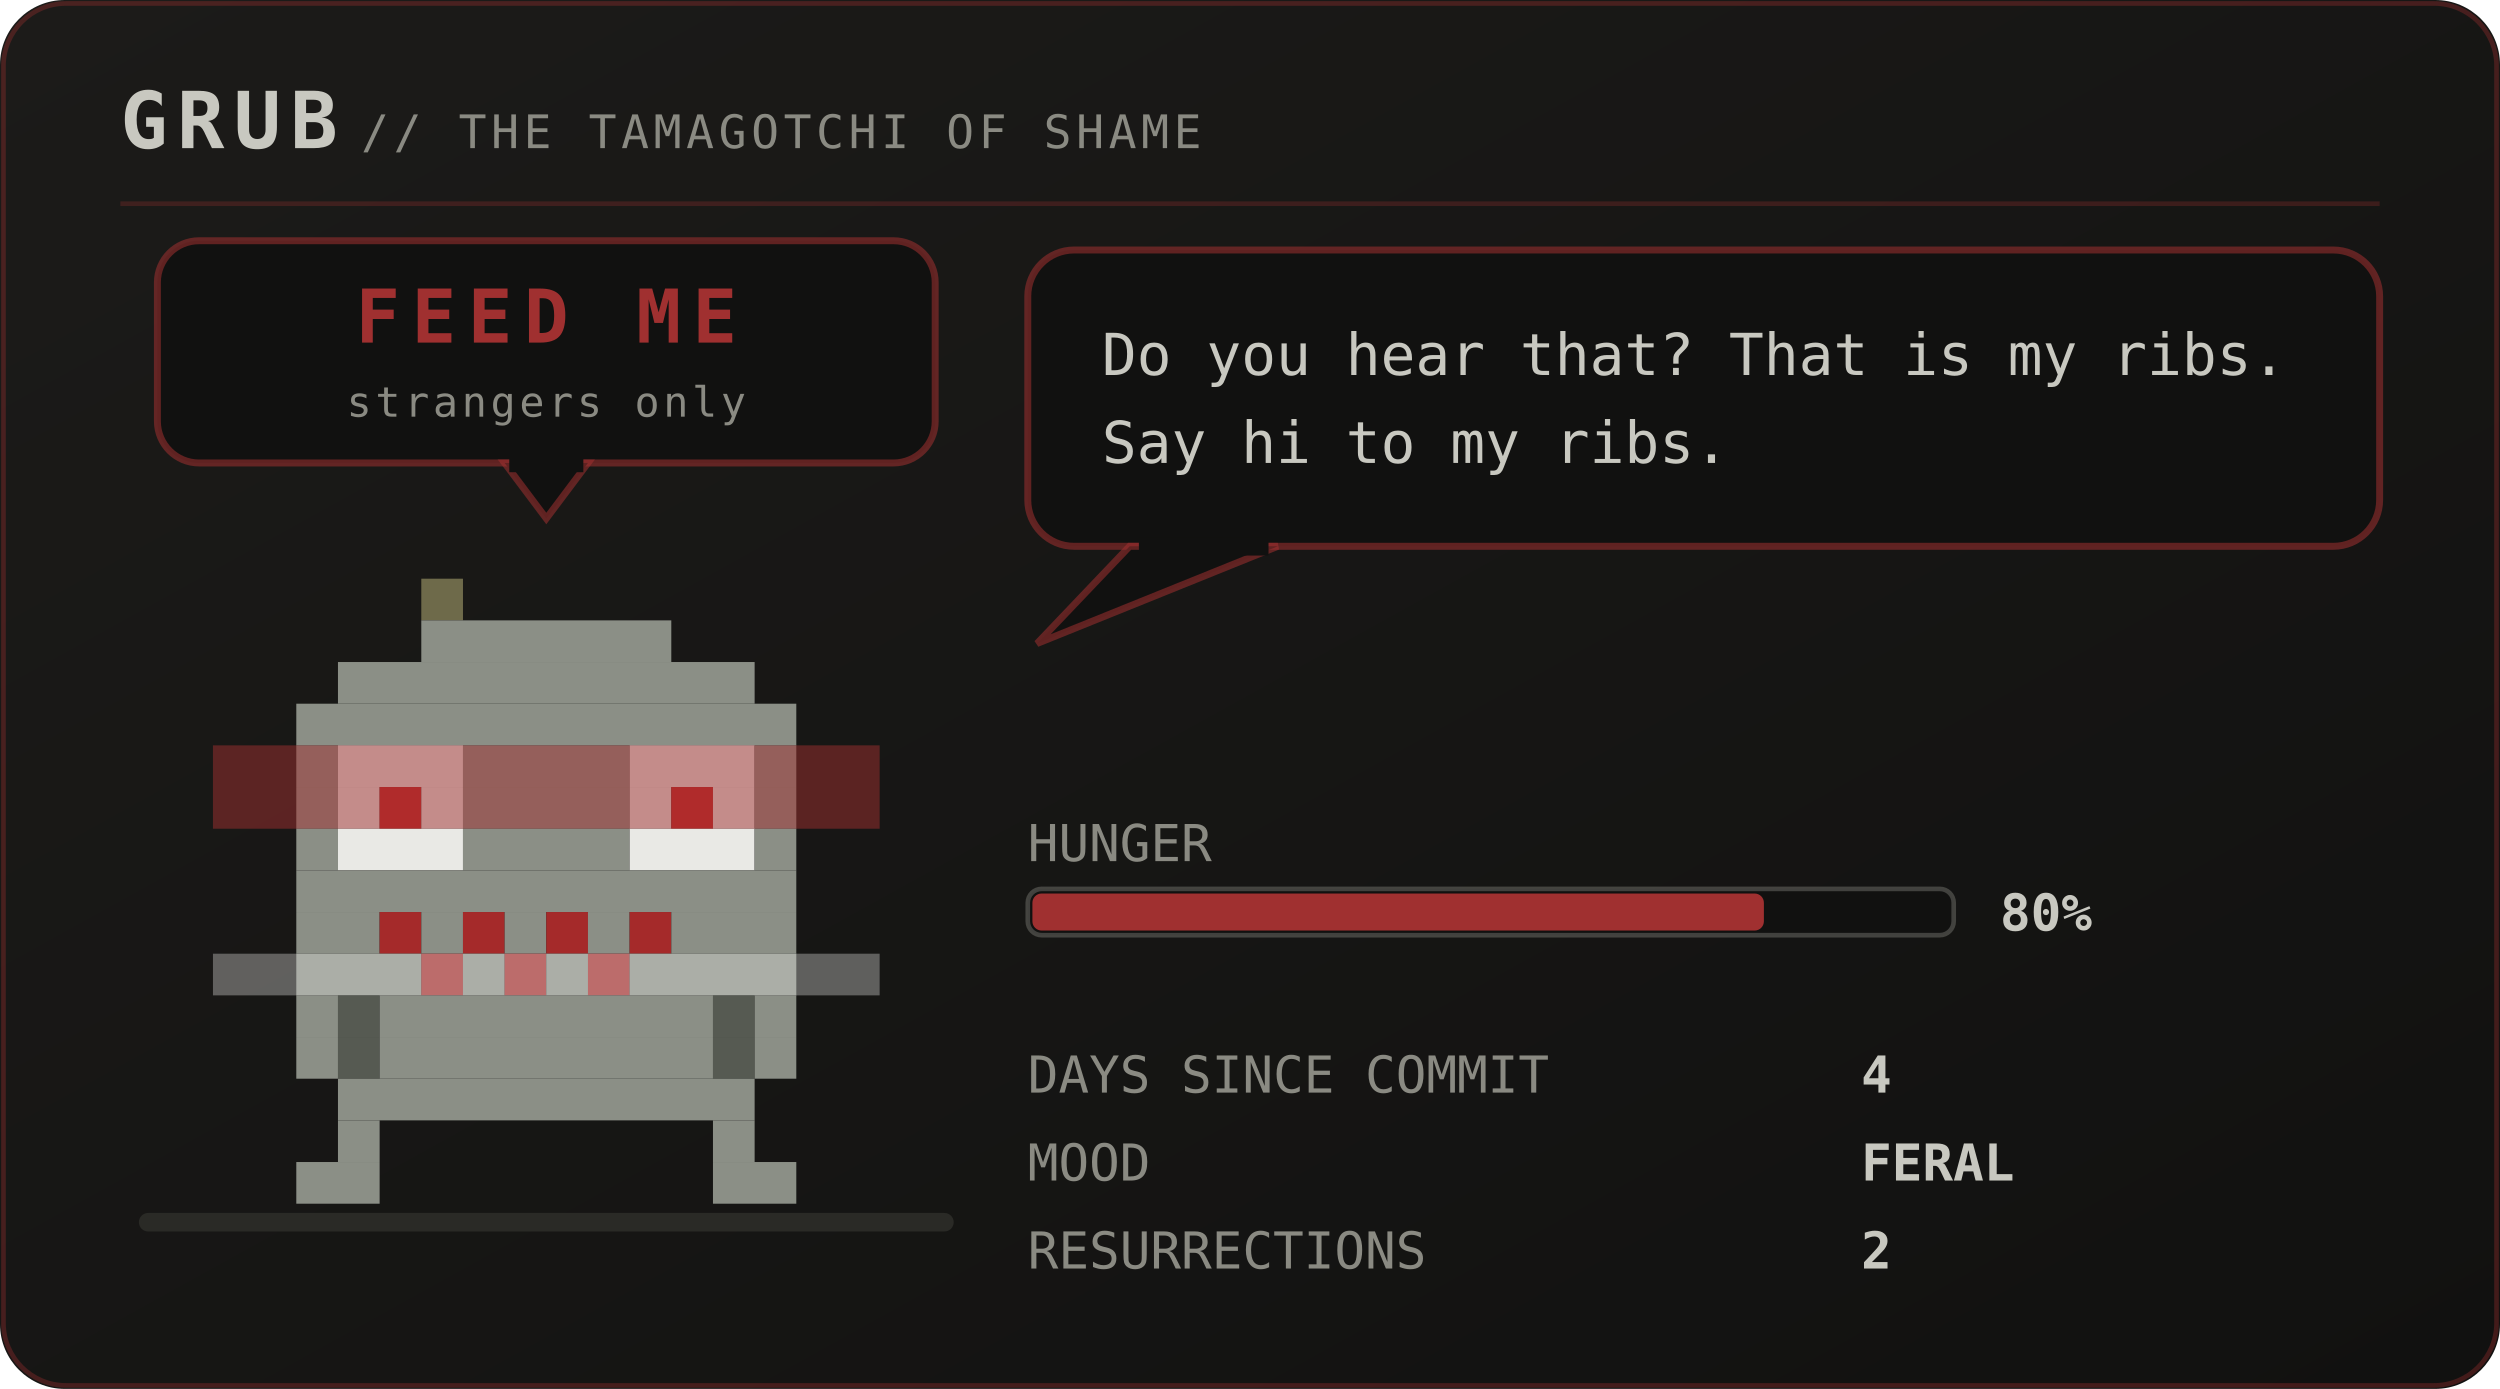
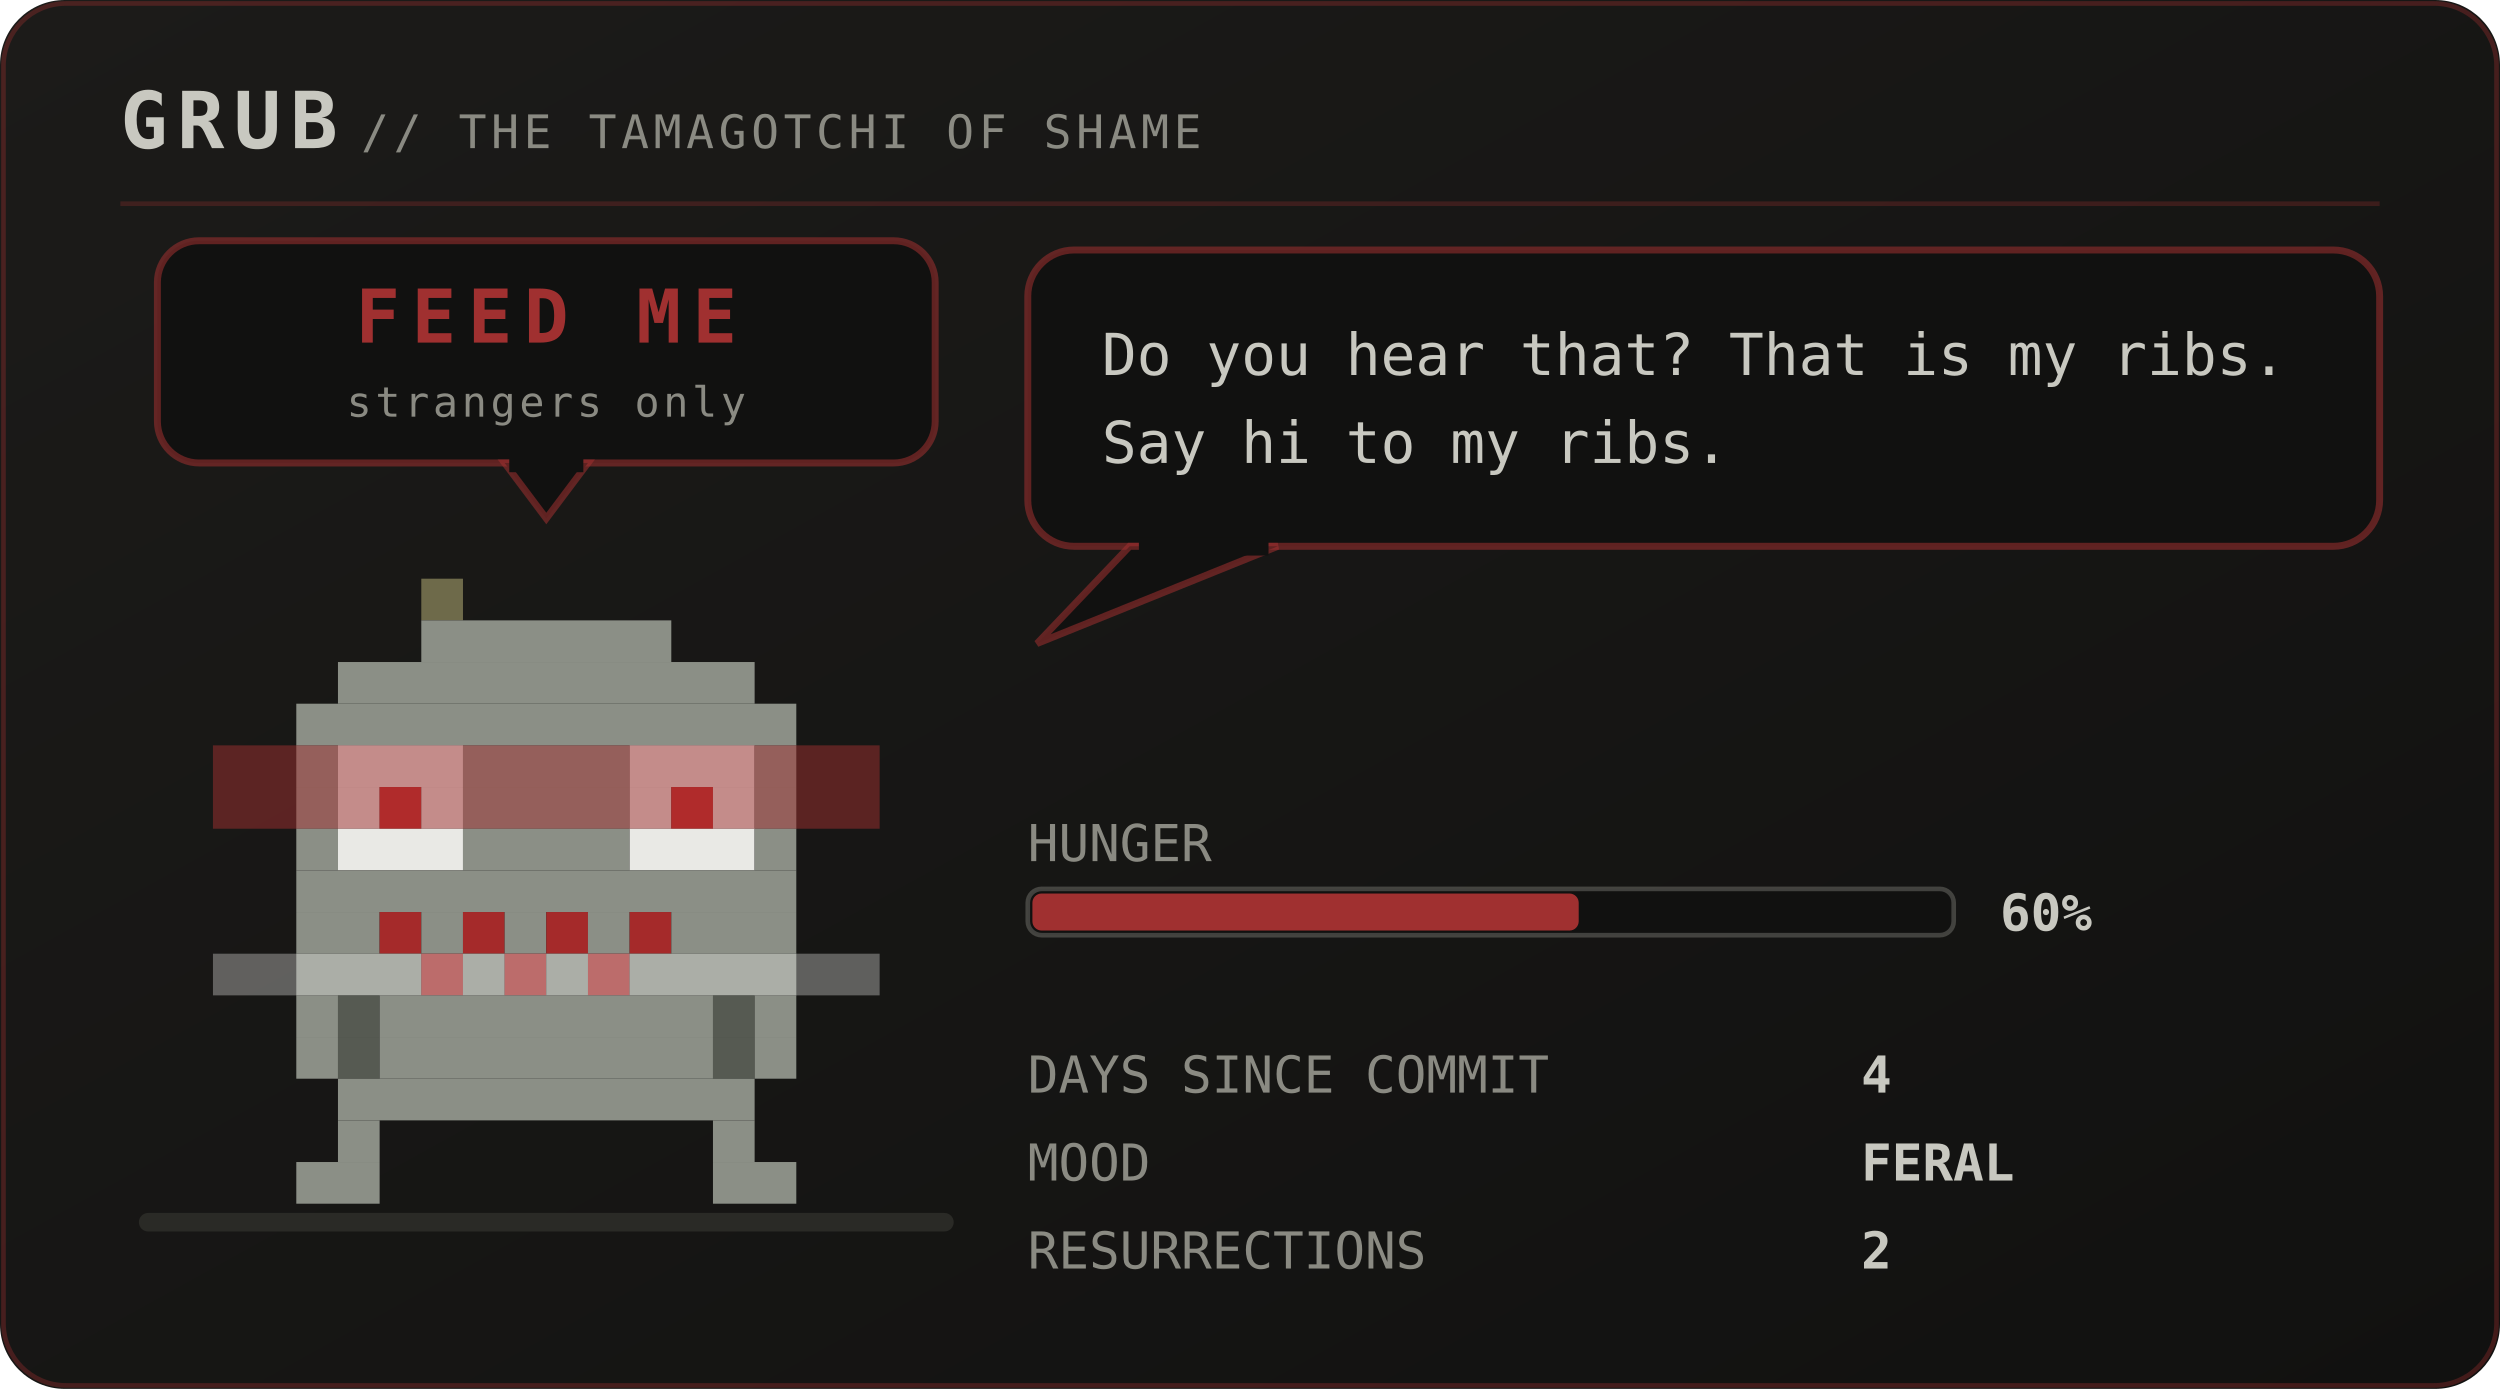
<svg xmlns="http://www.w3.org/2000/svg" viewBox="0 0 540 300" width="540" height="300" role="img" aria-labelledby="pett petd">
  <defs>
    <linearGradient id="petbg" x1="0" y1="0" x2="1" y2="1">
      <stop offset="0" stop-color="#1c1b19" />
      <stop offset="1" stop-color="#111110" />
    </linearGradient>
  </defs>
  <style>
    .mono{font-family:ui-monospace,SFMono-Regular,Menlo,Consolas,"DejaVu Sans Mono",monospace}
    .brand{font-size:17px;font-weight:700;letter-spacing:2px;fill:#c8c8c0}
    .sub{font-size:10px;letter-spacing:1px;fill:#8a8a82}
    .say{font-size:12.5px;fill:#c8c8c0}
    .stat{font-size:11px;fill:#8a8a82}
    .val{font-size:11px;fill:#c8c8c0;font-weight:700}
    .call{font-size:16px;font-weight:700;letter-spacing:2.5px;fill:#a03030}
    .callsub{font-size:9px;letter-spacing:0.8px;fill:#8a8a82}
    .who{font-weight:700;fill:#a03030}
    .lid{opacity:0;animation:blink 1.7s steps(1) infinite}
    .bubble{animation:breathe 5s ease-in-out infinite}
    .meter{animation:meterpulse 2.6s ease-in-out infinite}
    .glitch{animation:tear 1.1s steps(1) infinite}.shell{animation:desat 2.3s ease-in-out infinite}
    
    
    
    .plea{animation:bob 2.1s ease-in-out infinite}
    .beat{animation:beat 2.1s ease-in-out infinite}
    @keyframes bob{0%,100%{transform:translateY(0)}50%{transform:translateY(-5px)}}
    @keyframes beat{0%,100%{opacity:1}50%{opacity:.25}}
    @keyframes blink{0%,93%{opacity:0}94%,97%{opacity:1}98%,100%{opacity:0}}
    @keyframes breathe{0%,100%{opacity:1}50%{opacity:.86}}
    @keyframes meterpulse{0%,100%{opacity:1}50%{opacity:.6}}
    @keyframes tear{0%,100%{opacity:0;transform:translateX(0)}12%{opacity:.55;transform:translateX(-4px)}18%{opacity:0}61%{opacity:.4;transform:translateX(5px)}67%{opacity:0}}
    @keyframes desat{0%,100%{filter:saturate(.35)}50%{filter:saturate(0) contrast(1.25)}}
    @keyframes twinkle{0%,100%{opacity:.25}50%{opacity:1}}
    @keyframes flash{0%{opacity:.8}100%{opacity:0}}
    @keyframes spin{to{transform:rotate(360deg)}}
</style>
  <rect width="540" height="300" rx="14" fill="url(#petbg)" />
  <rect x="0.75" y="0.75" width="538.5" height="298.5" rx="13.5" fill="none" stroke="#a03030" stroke-opacity="0.35" />
  <text class="mono brand" x="26" y="32">GRUB</text>
  <text class="mono sub" x="78" y="32">// THE TAMAGOTCHI OF SHAME</text>
  <line x1="26" y1="44" x2="514" y2="44" stroke="#a03030" stroke-opacity="0.28" />
  <rect x="30" y="262" width="176" height="4" rx="2" fill="#2a2a26" />
  <g class="plea">
    <rect x="34" y="52" width="168" height="48" rx="9" fill="#111110" stroke="#a03030" stroke-opacity="0.55" stroke-width="1.5" />
    <path d="M109 100 L127 100 L118 112 Z" fill="#111110" stroke="#a03030" stroke-opacity="0.55" stroke-width="1.5" />
    <rect x="110" y="98" width="16" height="4" fill="#111110" />
    <text class="mono call" x="118" y="74" text-anchor="middle" font-size="16.0">FEED ME</text>
    <text class="mono callsub beat" x="118" y="90" text-anchor="middle" font-size="9.0">strangers only</text>
  </g>
  <g transform="translate(46 116)">
    <g class="shell">
      <g>
        <g>
          <animateTransform attributeName="transform" type="translate" values="0 0;2 -1;-3 1;0 0;1 2;-1 0;0 0" dur="0.55s" repeatCount="indefinite" calcMode="discrete" additive="sum" />
          <rect x="45" y="9" width="9" height="9" fill="#6e6a4a" />
          <rect x="45" y="18" width="54" height="9" fill="#8b8f86" />
          <rect x="27" y="27" width="90" height="9" fill="#8b8f86" />
          <rect x="18" y="36" width="108" height="9" fill="#8b8f86" />
          <rect x="18" y="45" width="9" height="9" fill="#8b8f86" />
          <rect x="27" y="45" width="27" height="9" fill="#e9e9e5" />
          <rect x="54" y="45" width="36" height="9" fill="#8b8f86" />
          <rect x="90" y="45" width="27" height="9" fill="#e9e9e5" />
          <rect x="117" y="45" width="9" height="9" fill="#8b8f86" />
          <rect x="18" y="54" width="9" height="9" fill="#8b8f86" />
          <rect x="27" y="54" width="9" height="9" fill="#e9e9e5" />
          <rect x="36" y="54" width="9" height="9" fill="#c02626" />
          <rect x="45" y="54" width="9" height="9" fill="#e9e9e5" />
          <rect x="54" y="54" width="36" height="9" fill="#8b8f86" />
          <rect x="90" y="54" width="9" height="9" fill="#e9e9e5" />
          <rect x="99" y="54" width="9" height="9" fill="#c02626" />
          <rect x="108" y="54" width="9" height="9" fill="#e9e9e5" />
          <rect x="117" y="54" width="9" height="9" fill="#8b8f86" />
          <rect x="18" y="63" width="9" height="9" fill="#8b8f86" />
          <rect x="27" y="63" width="27" height="9" fill="#e9e9e5" />
          <rect x="54" y="63" width="36" height="9" fill="#8b8f86" />
          <rect x="90" y="63" width="27" height="9" fill="#e9e9e5" />
          <rect x="117" y="63" width="9" height="9" fill="#8b8f86" />
          <rect x="18" y="72" width="108" height="9" fill="#8b8f86" />
          <rect x="18" y="81" width="18" height="9" fill="#8b8f86" />
          <rect x="36" y="81" width="9" height="9" fill="#a52a2a" />
          <rect x="45" y="81" width="9" height="9" fill="#8b8f86" />
          <rect x="54" y="81" width="9" height="9" fill="#a52a2a" />
          <rect x="63" y="81" width="9" height="9" fill="#8b8f86" />
          <rect x="72" y="81" width="9" height="9" fill="#a52a2a" />
          <rect x="81" y="81" width="9" height="9" fill="#8b8f86" />
          <rect x="90" y="81" width="9" height="9" fill="#a52a2a" />
          <rect x="99" y="81" width="27" height="9" fill="#8b8f86" />
          <rect x="18" y="90" width="27" height="9" fill="#8b8f86" />
          <rect x="45" y="90" width="9" height="9" fill="#a52a2a" />
          <rect x="54" y="90" width="9" height="9" fill="#8b8f86" />
          <rect x="63" y="90" width="9" height="9" fill="#a52a2a" />
          <rect x="72" y="90" width="9" height="9" fill="#8b8f86" />
          <rect x="81" y="90" width="9" height="9" fill="#a52a2a" />
          <rect x="90" y="90" width="36" height="9" fill="#8b8f86" />
          <rect x="18" y="99" width="9" height="9" fill="#8b8f86" />
          <rect x="27" y="99" width="9" height="9" fill="#565a52" />
          <rect x="36" y="99" width="72" height="9" fill="#8b8f86" />
          <rect x="108" y="99" width="9" height="9" fill="#565a52" />
          <rect x="117" y="99" width="9" height="9" fill="#8b8f86" />
          <rect x="18" y="108" width="9" height="9" fill="#8b8f86" />
          <rect x="27" y="108" width="9" height="9" fill="#565a52" />
          <rect x="36" y="108" width="72" height="9" fill="#8b8f86" />
          <rect x="108" y="108" width="9" height="9" fill="#565a52" />
          <rect x="117" y="108" width="9" height="9" fill="#8b8f86" />
          <rect x="27" y="117" width="90" height="9" fill="#8b8f86" />
          <rect x="27" y="126" width="9" height="9" fill="#8b8f86" />
          <rect x="108" y="126" width="9" height="9" fill="#8b8f86" />
          <rect x="18" y="135" width="18" height="9" fill="#8b8f86" />
          <rect x="108" y="135" width="18" height="9" fill="#8b8f86" />
          <rect class="lid" x="27" y="45" width="27" height="27" fill="#8b8f86" />
          <rect class="lid" x="90" y="45" width="27" height="27" fill="#8b8f86" />
          <g class="glitch">
            <rect x="0" y="45" width="144" height="18" fill="#a03030" opacity="0.5" />
            <rect x="0" y="90" width="144" height="9" fill="#e9e9e5" opacity="0.35" />
          </g>
          <rect x="0" y="72" width="144" height="9" fill="#c02626" opacity="0">
            <animate attributeName="opacity" values="0;0;0.7;0;0;0.45;0" dur="1.3s" repeatCount="indefinite" />
            <animate attributeName="x" values="0;-6;7;0;4;0;0" dur="1.3s" repeatCount="indefinite" />
          </rect>
        </g>
      </g>
    </g>
  </g>
  <g class="bubble">
    <rect x="222" y="54" width="292" height="64" rx="10" fill="#111110" stroke="#a03030" stroke-opacity="0.55" stroke-width="1.5" />
    <path d="M244 118 L224 139 L276 118 Z" fill="#111110" stroke="#a03030" stroke-opacity="0.55" stroke-width="1.5" />
    <rect x="246" y="116" width="28" height="4" fill="#111110" />
    <text class="mono say" x="238" y="81">Do you hear that? That is my ribs.</text>
    <text class="mono say" x="238" y="100">Say hi to my ribs.</text>
  </g>
  <text class="mono stat" x="222" y="186">HUNGER</text>
  <rect x="222" y="192" width="200" height="10" rx="3" fill="#111110" stroke="#8a8a82" stroke-opacity="0.4" />
-   <rect class="meter" x="223" y="193" width="158" height="8" rx="2" fill="#a03030" />
-   <text class="mono val" x="432" y="201">80%</text>
+   <rect class="meter" x="223" y="193" width="118" height="8" rx="2" fill="#a03030" />
+   <text class="mono val" x="432" y="201">60%</text>
  <text class="mono stat" x="222" y="236">DAYS SINCE COMMIT</text>
  <text class="mono val" x="402" y="236">4</text>
  <text class="mono stat" x="222" y="255">MOOD</text>
  <text class="mono val" x="402" y="255">FERAL</text>
  <text class="mono stat" x="222" y="274">RESURRECTIONS</text>
  <text class="mono val" x="402" y="274">2</text>
</svg>
